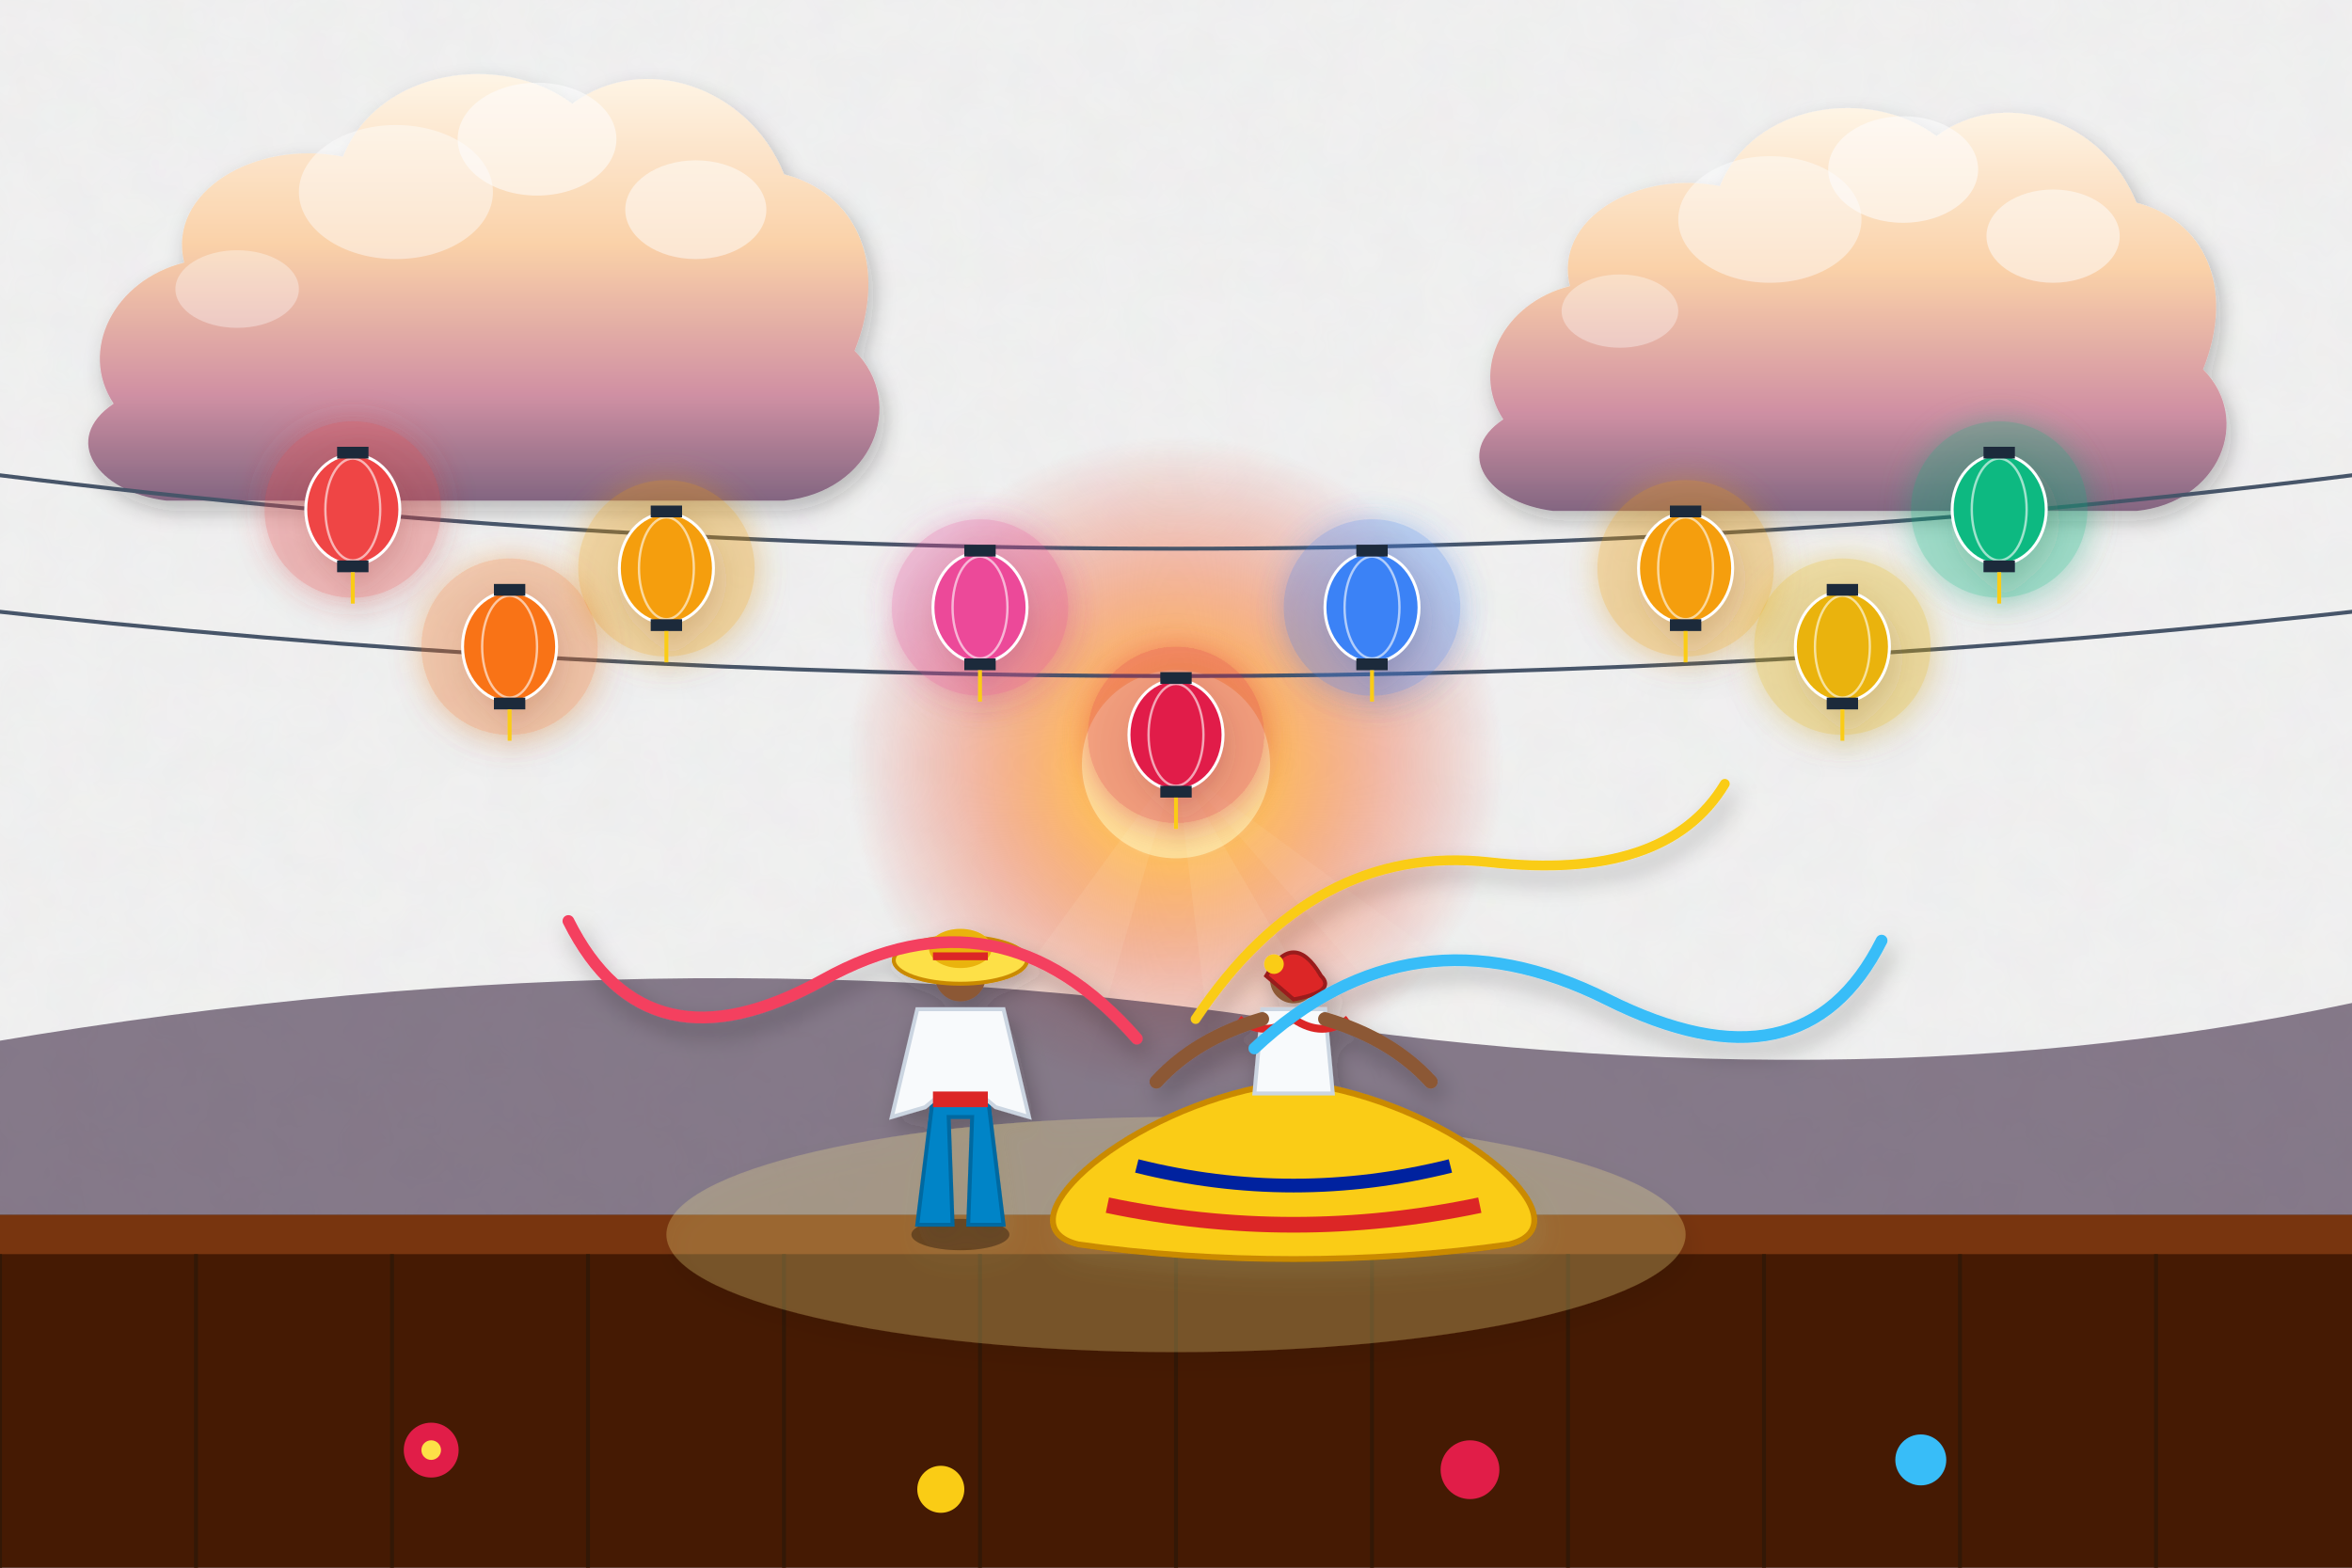
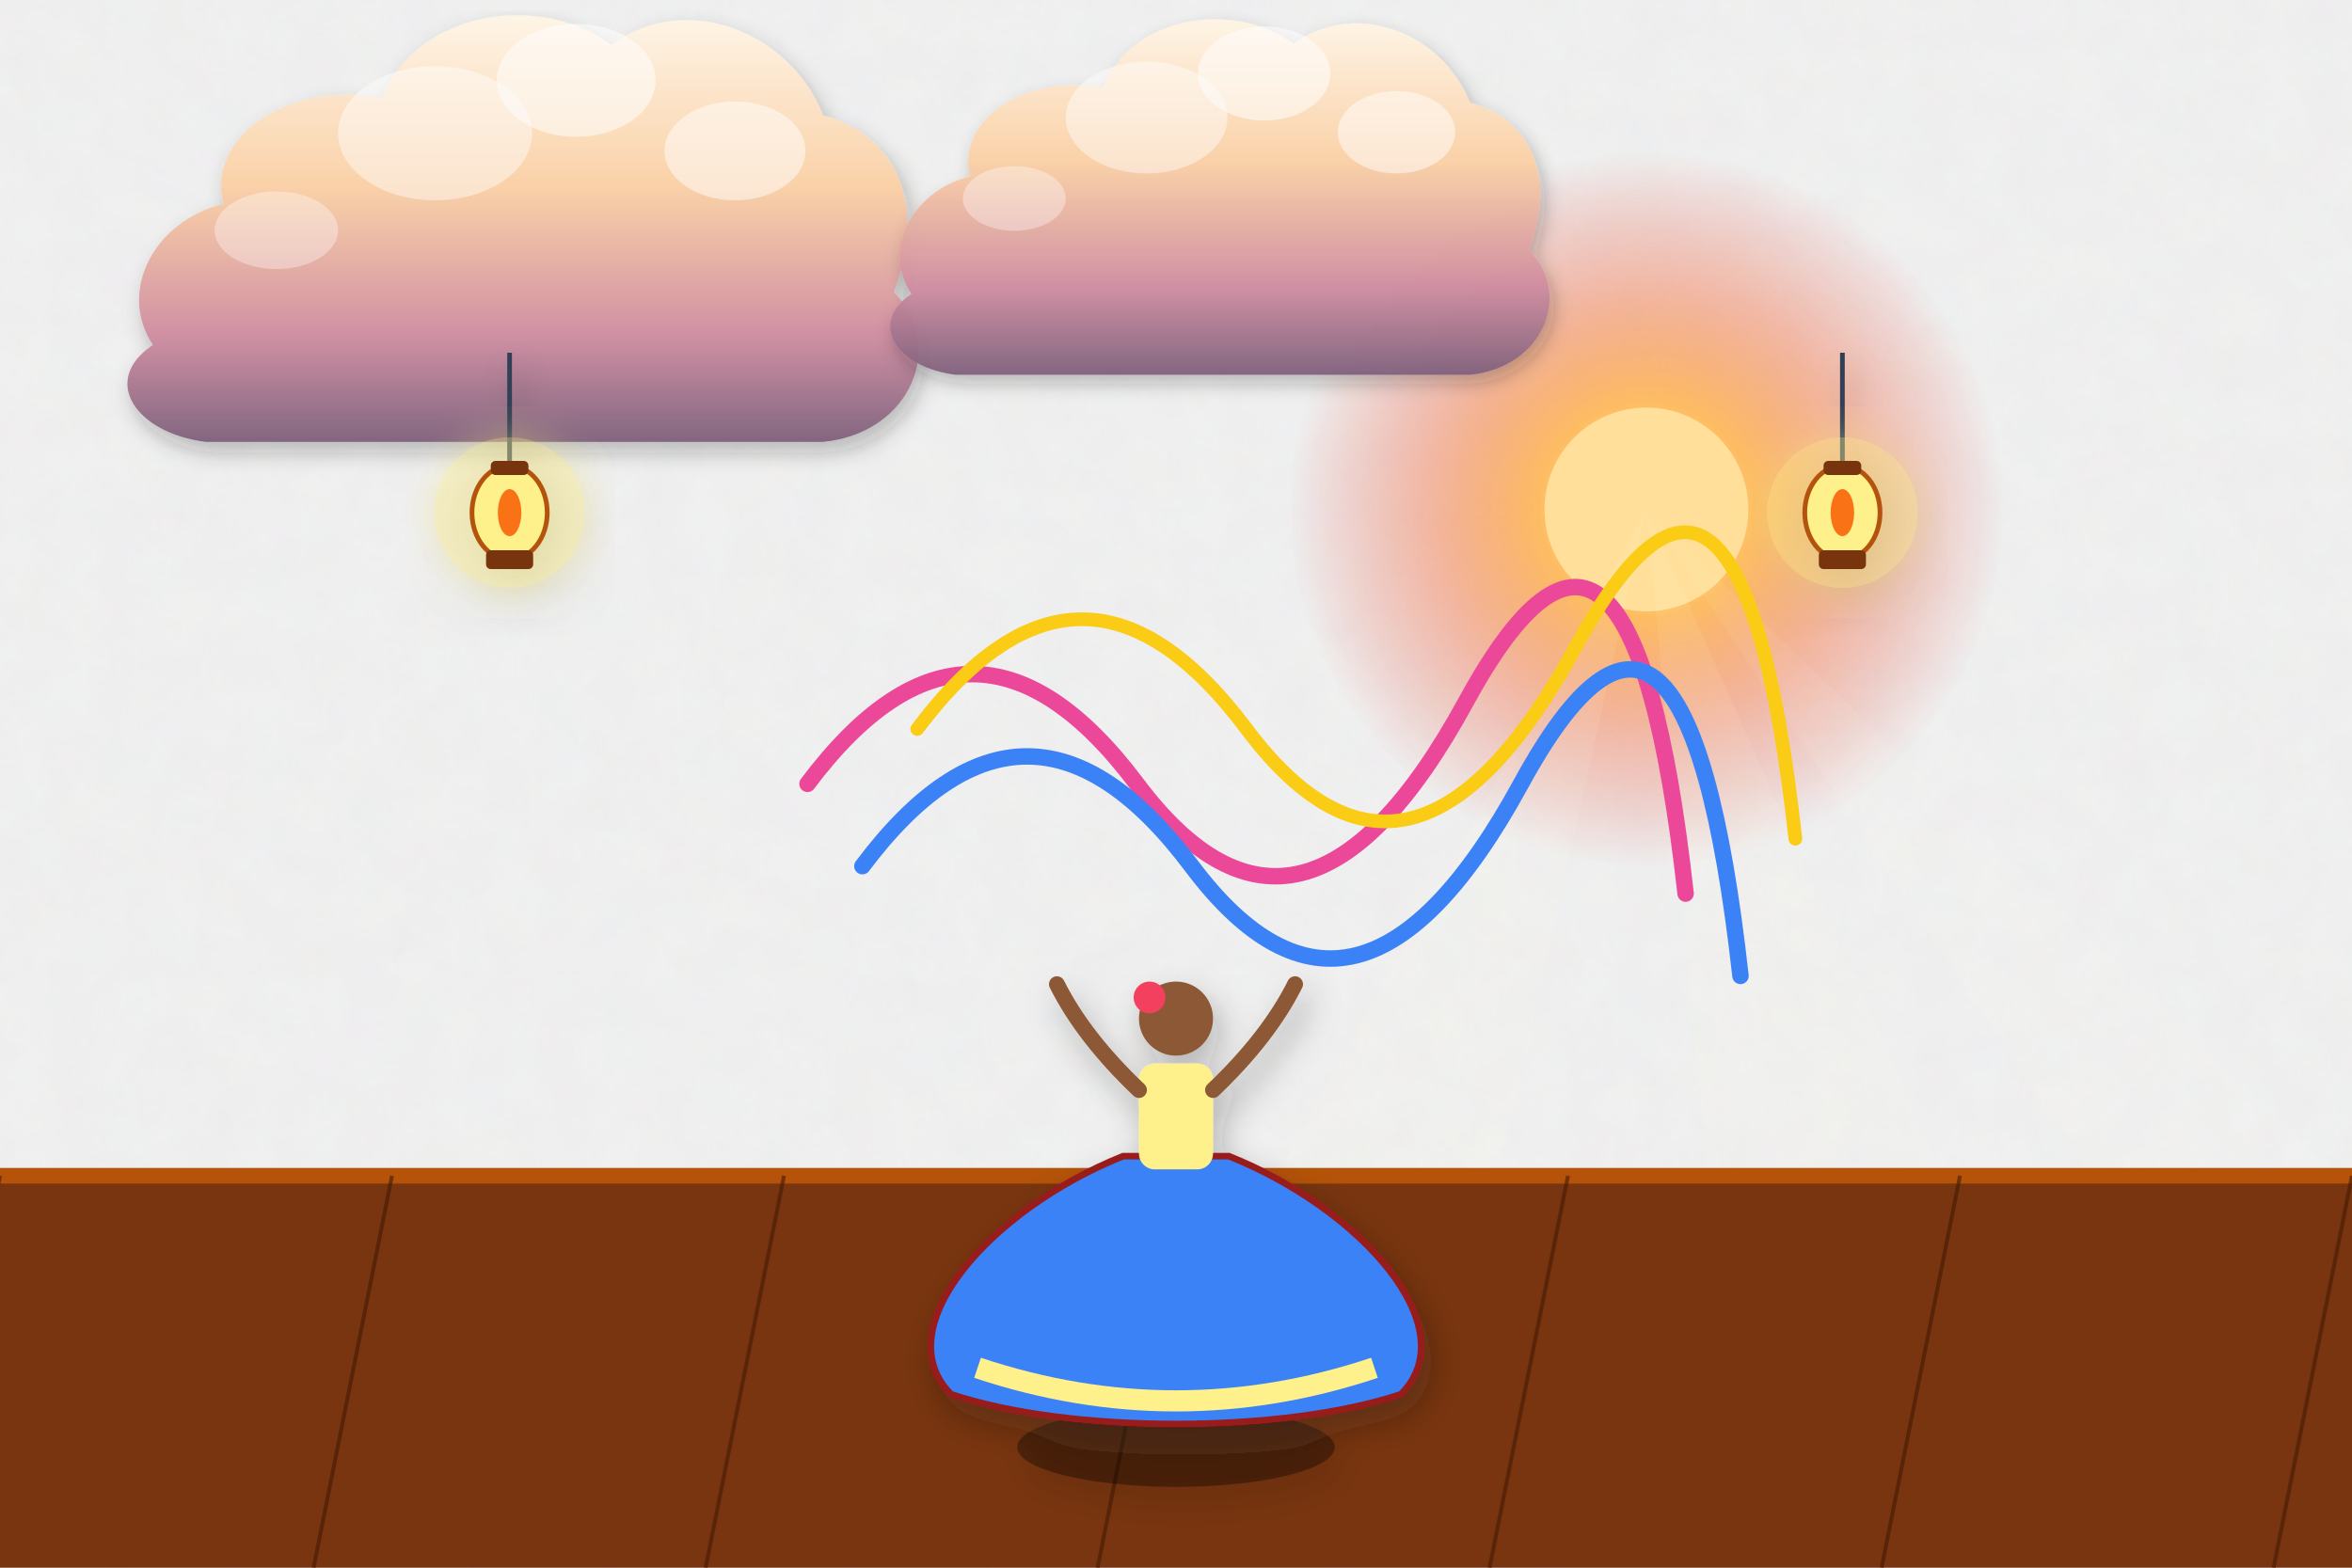
<svg xmlns="http://www.w3.org/2000/svg" viewBox="0 0 1200 800" width="1200" height="800">
  <defs>
    <filter id="ghibliPaper" x="0%" y="0%" width="100%" height="100%">
      <feTurbulence type="fractalNoise" baseFrequency="0.04" numOctaves="3" result="noise" seed="42" />
      <feColorMatrix type="matrix" values="1 0 0 0 0  0 1 0 0 0  0 0 1 0 0  0 0 0 0.035 0" in="noise" result="coloredNoise" />
      <feComposite operator="in" in2="SourceGraphic" />
    </filter>
    <filter id="softGlow" x="-20%" y="-20%" width="140%" height="140%">
      <feGaussianBlur stdDeviation="8" result="blur" />
      <feComposite in="SourceGraphic" in2="blur" operator="over" />
    </filter>
    <filter id="dropShadow" x="-20%" y="-20%" width="140%" height="140%">
      <feDropShadow dx="3" dy="6" stdDeviation="6" flood-color="#141e28" flood-opacity="0.28" />
    </filter>
    <linearGradient id="skyDay" x1="0" y1="0" x2="0" y2="1">
      <stop offset="0%" stop-color="#236ca7" />
      <stop offset="35%" stop-color="#5fa3d6" />
      <stop offset="70%" stop-color="#b8e1f2" />
      <stop offset="100%" stop-color="#fdf3dc" />
    </linearGradient>
    <linearGradient id="skySunset" x1="0" y1="0" x2="0" y2="1">
      <stop offset="0%" stop-color="#31396b" />
      <stop offset="35%" stop-color="#73507b" />
      <stop offset="65%" stop-color="#cb6b5c" />
      <stop offset="85%" stop-color="#f29e5a" />
      <stop offset="100%" stop-color="#fedaa2" />
    </linearGradient>
    <linearGradient id="skyDusk" x1="0" y1="0" x2="0" y2="1">
      <stop offset="0%" stop-color="#121832" />
      <stop offset="40%" stop-color="#262f56" />
      <stop offset="70%" stop-color="#4e3d64" />
      <stop offset="90%" stop-color="#915264" />
      <stop offset="100%" stop-color="#d6846c" />
    </linearGradient>
    <linearGradient id="cloudBodyDay" x1="0" y1="0" x2="0" y2="1">
      <stop offset="0%" stop-color="#ffffff" />
      <stop offset="45%" stop-color="#fcf8f0" />
      <stop offset="80%" stop-color="#d9e4ec" />
      <stop offset="100%" stop-color="#b6c8d7" />
    </linearGradient>
    <linearGradient id="cloudBodySunset" x1="0" y1="0" x2="0" y2="1">
      <stop offset="0%" stop-color="#fff5e6" />
      <stop offset="40%" stop-color="#fbd0a5" />
      <stop offset="75%" stop-color="#cf8ca0" />
      <stop offset="100%" stop-color="#7e607c" />
    </linearGradient>
    <radialGradient id="sunGlowDay" cx="50%" cy="50%" r="50%">
      <stop offset="0%" stop-color="#fffced" stop-opacity="1" />
      <stop offset="35%" stop-color="#ffebaa" stop-opacity="0.85" />
      <stop offset="70%" stop-color="#ffd573" stop-opacity="0.35" />
      <stop offset="100%" stop-color="#ffd573" stop-opacity="0" />
    </radialGradient>
    <radialGradient id="sunGlowSunset" cx="50%" cy="50%" r="50%">
      <stop offset="0%" stop-color="#fff8db" stop-opacity="1" />
      <stop offset="30%" stop-color="#ffb753" stop-opacity="0.9" />
      <stop offset="65%" stop-color="#f46e45" stop-opacity="0.4" />
      <stop offset="100%" stop-color="#e04a43" stop-opacity="0" />
    </radialGradient>
    <linearGradient id="hillDistant" x1="0" y1="0" x2="0" y2="1">
      <stop offset="0%" stop-color="#6e94a8" />
      <stop offset="100%" stop-color="#93b9c7" />
    </linearGradient>
    <linearGradient id="hillMid" x1="0" y1="0" x2="0" y2="1">
      <stop offset="0%" stop-color="#4a7c4f" />
      <stop offset="50%" stop-color="#3c6a40" />
      <stop offset="100%" stop-color="#2d5231" />
    </linearGradient>
    <linearGradient id="hillNear" x1="0" y1="0" x2="0" y2="1">
      <stop offset="0%" stop-color="#699e4c" />
      <stop offset="60%" stop-color="#4c7e33" />
      <stop offset="100%" stop-color="#2f5720" />
    </linearGradient>
    <linearGradient id="woodTone" x1="0" y1="0" x2="0" y2="1">
      <stop offset="0%" stop-color="#9c6d48" />
      <stop offset="50%" stop-color="#784f30" />
      <stop offset="100%" stop-color="#55341c" />
    </linearGradient>
    <linearGradient id="brassTone" x1="0" y1="0" x2="1" y2="1">
      <stop offset="0%" stop-color="#ffe699" />
      <stop offset="35%" stop-color="#d9a536" />
      <stop offset="70%" stop-color="#996c14" />
      <stop offset="100%" stop-color="#5e4007" />
    </linearGradient>
    <linearGradient id="stoneTone" x1="0" y1="0" x2="0" y2="1">
      <stop offset="0%" stop-color="#c5beb3" />
      <stop offset="60%" stop-color="#999184" />
      <stop offset="100%" stop-color="#6c6458" />
    </linearGradient>
    <linearGradient id="waterTone" x1="0" y1="0" x2="0" y2="1">
      <stop offset="0%" stop-color="#47a5be" />
      <stop offset="50%" stop-color="#2a7796" />
      <stop offset="100%" stop-color="#144d6a" />
    </linearGradient>
  </defs>
-   <rect width="1200" height="800" fill="url(#skyDusk)" filter="url(#ghibliPaper)" />
+   <rect width="1200" height="800" fill="url(#skySunset)" filter="url(#ghibliPaper)" />
  <g>
-     <circle cx="600" cy="390" r="168" fill="url(#sunGlowSunset)" />
-     <circle cx="600" cy="390" r="48" fill="#ffdf99" />
-     <polygon points="600,390 300,800 480,800" fill="#fffbe6" opacity="0.08" />
-     <polygon points="600,390 650,800 840,800" fill="#fffbe6" opacity="0.08" />
-     <polygon points="600,390 960,800 1160,800" fill="#fffbe6" opacity="0.06" />
+     <circle cx="840" cy="260" r="182" fill="url(#sunGlowSunset)" />
+     <circle cx="840" cy="260" r="52" fill="#ffdf99" />
+     <polygon points="840,260 540,800 720,800" fill="#fffbe6" opacity="0.08" />
+     <polygon points="840,260 890,800 1080,800" fill="#fffbe6" opacity="0.08" />
+     <polygon points="840,260 1200,800 1400,800" fill="#fffbe6" opacity="0.06" />
  </g>
-   <g transform="translate(220, 170) scale(0.9)" opacity="0.95">
+   <g transform="translate(240, 140) scale(0.9)" opacity="0.95">
    <path d="M-180,40        C-200,10 -180,-30 -140,-40        C-150,-80 -100,-110 -50,-100        C-30,-150 40,-160 80,-130        C120,-160 180,-140 200,-90        C240,-80 260,-40 240,10        C270,40 250,90 200,95        L-150,95        C-190,90 -210,60 -180,40 Z" fill="url(#cloudBodySunset)" filter="url(#dropShadow)" />
    <ellipse cx="60" cy="-110" rx="45" ry="32" fill="#ffffff" opacity="0.55" />
    <ellipse cx="-20" cy="-80" rx="55" ry="38" fill="#ffffff" opacity="0.45" />
    <ellipse cx="150" cy="-70" rx="40" ry="28" fill="#ffffff" opacity="0.5" />
    <ellipse cx="-110" cy="-25" rx="35" ry="22" fill="#ffffff" opacity="0.35" />
  </g>
-   <g transform="translate(920, 180) scale(0.85)" opacity="0.95">
+   <g transform="translate(600, 120) scale(0.75)" opacity="0.95">
    <path d="M-180,40        C-200,10 -180,-30 -140,-40        C-150,-80 -100,-110 -50,-100        C-30,-150 40,-160 80,-130        C120,-160 180,-140 200,-90        C240,-80 260,-40 240,10        C270,40 250,90 200,95        L-150,95        C-190,90 -210,60 -180,40 Z" fill="url(#cloudBodySunset)" filter="url(#dropShadow)" />
    <ellipse cx="60" cy="-110" rx="45" ry="32" fill="#ffffff" opacity="0.55" />
    <ellipse cx="-20" cy="-80" rx="55" ry="38" fill="#ffffff" opacity="0.45" />
    <ellipse cx="150" cy="-70" rx="40" ry="28" fill="#ffffff" opacity="0.5" />
    <ellipse cx="-110" cy="-25" rx="35" ry="22" fill="#ffffff" opacity="0.35" />
  </g>
-   <path d="M-50,540 Q320,470 650,520 T1250,500 L1250,800 L-50,800 Z" fill="#3d2a45" opacity="0.6" />
-   <path d="M-20,240 Q600,320 1220,240" stroke="#475569" stroke-width="2" fill="none" />
-   <path d="M-20,310 Q600,380 1220,310" stroke="#475569" stroke-width="2" fill="none" />
-   <g transform="translate(180, 260)" filter="url(#dropShadow)">
-     <circle cx="0" cy="0" r="45" fill="#ef4444" opacity="0.3" filter="url(#softGlow)" />
-     <ellipse cx="0" cy="0" rx="24" ry="28" fill="#ef4444" stroke="#ffffff" stroke-width="1.5" />
-     <ellipse cx="0" cy="0" rx="14" ry="26" fill="none" stroke="#ffffff" stroke-width="1.2" opacity="0.6" />
-     <rect x="-8" y="-32" width="16" height="6" fill="#1e293b" />
-     <rect x="-8" y="26" width="16" height="6" fill="#1e293b" />
-     <line x1="0" y1="32" x2="0" y2="48" stroke="#facc15" stroke-width="2" />
+   <polygon points="-50,600 1250,600 1250,800 -50,800" fill="#78350f" />
+   <line x1="-50" y1="600" x2="1250" y2="600" stroke="#b45309" stroke-width="8" />
+   <line x1="0" y1="600" x2="-40" y2="800" stroke="#451a03" stroke-width="2" opacity="0.6" />
+   <line x1="200" y1="600" x2="160" y2="800" stroke="#451a03" stroke-width="2" opacity="0.6" />
+   <line x1="400" y1="600" x2="360" y2="800" stroke="#451a03" stroke-width="2" opacity="0.6" />
+   <line x1="600" y1="600" x2="560" y2="800" stroke="#451a03" stroke-width="2" opacity="0.6" />
+   <line x1="800" y1="600" x2="760" y2="800" stroke="#451a03" stroke-width="2" opacity="0.6" />
+   <line x1="1000" y1="600" x2="960" y2="800" stroke="#451a03" stroke-width="2" opacity="0.6" />
+   <line x1="1200" y1="600" x2="1160" y2="800" stroke="#451a03" stroke-width="2" opacity="0.6" />
+   <g transform="translate(260, 240) scale(1.2)" filter="url(#dropShadow)">
+     <line x1="0" y1="-50" x2="0" y2="0" stroke="#334155" stroke-width="2" />
+     <circle cx="0" cy="18" r="32" fill="#fef08a" opacity="0.4" filter="url(#softGlow)" />
+     <ellipse cx="0" cy="18" rx="16" ry="20" fill="#fef08a" stroke="#b45309" stroke-width="2" />
+     <ellipse cx="0" cy="18" rx="5" ry="10" fill="#f97316" />
+     <rect x="-10" y="34" width="20" height="8" rx="2" fill="#78350f" />
+     <rect x="-8" y="-4" width="16" height="6" rx="2" fill="#78350f" />
  </g>
-   <g transform="translate(340, 290)" filter="url(#dropShadow)">
-     <circle cx="0" cy="0" r="45" fill="#f59e0b" opacity="0.3" filter="url(#softGlow)" />
-     <ellipse cx="0" cy="0" rx="24" ry="28" fill="#f59e0b" stroke="#ffffff" stroke-width="1.5" />
-     <ellipse cx="0" cy="0" rx="14" ry="26" fill="none" stroke="#ffffff" stroke-width="1.2" opacity="0.6" />
-     <rect x="-8" y="-32" width="16" height="6" fill="#1e293b" />
-     <rect x="-8" y="26" width="16" height="6" fill="#1e293b" />
-     <line x1="0" y1="32" x2="0" y2="48" stroke="#facc15" stroke-width="2" />
+   <g transform="translate(940, 240) scale(1.2)" filter="url(#dropShadow)">
+     <line x1="0" y1="-50" x2="0" y2="0" stroke="#334155" stroke-width="2" />
+     <circle cx="0" cy="18" r="32" fill="#fef08a" opacity="0.4" filter="url(#softGlow)" />
+     <ellipse cx="0" cy="18" rx="16" ry="20" fill="#fef08a" stroke="#b45309" stroke-width="2" />
+     <ellipse cx="0" cy="18" rx="5" ry="10" fill="#f97316" />
+     <rect x="-10" y="34" width="20" height="8" rx="2" fill="#78350f" />
+     <rect x="-8" y="-4" width="16" height="6" rx="2" fill="#78350f" />
  </g>
-   <g transform="translate(500, 310)" filter="url(#dropShadow)">
-     <circle cx="0" cy="0" r="45" fill="#ec4899" opacity="0.3" filter="url(#softGlow)" />
-     <ellipse cx="0" cy="0" rx="24" ry="28" fill="#ec4899" stroke="#ffffff" stroke-width="1.5" />
-     <ellipse cx="0" cy="0" rx="14" ry="26" fill="none" stroke="#ffffff" stroke-width="1.2" opacity="0.6" />
-     <rect x="-8" y="-32" width="16" height="6" fill="#1e293b" />
-     <rect x="-8" y="26" width="16" height="6" fill="#1e293b" />
-     <line x1="0" y1="32" x2="0" y2="48" stroke="#facc15" stroke-width="2" />
+   <g transform="translate(580, 400) scale(1.4)">
+     <path d="M-120,0 Q-60,-80 0,0 T120,-30 T200,40" stroke="#ec4899" stroke-width="6" fill="none" stroke-linecap="round" />
+     <path d="M-100,30 Q-40,-50 20,30 T140,0 T220,70" stroke="#3b82f6" stroke-width="6" fill="none" stroke-linecap="round" />
+     <path d="M-80,-20 Q-20,-100 40,-20 T160,-50 T240,20" stroke="#facc15" stroke-width="5" fill="none" stroke-linecap="round" />
  </g>
-   <g transform="translate(700, 310)" filter="url(#dropShadow)">
-     <circle cx="0" cy="0" r="45" fill="#3b82f6" opacity="0.3" filter="url(#softGlow)" />
-     <ellipse cx="0" cy="0" rx="24" ry="28" fill="#3b82f6" stroke="#ffffff" stroke-width="1.5" />
-     <ellipse cx="0" cy="0" rx="14" ry="26" fill="none" stroke="#ffffff" stroke-width="1.2" opacity="0.6" />
-     <rect x="-8" y="-32" width="16" height="6" fill="#1e293b" />
-     <rect x="-8" y="26" width="16" height="6" fill="#1e293b" />
-     <line x1="0" y1="32" x2="0" y2="48" stroke="#facc15" stroke-width="2" />
-   </g>
-   <g transform="translate(860, 290)" filter="url(#dropShadow)">
-     <circle cx="0" cy="0" r="45" fill="#f59e0b" opacity="0.3" filter="url(#softGlow)" />
-     <ellipse cx="0" cy="0" rx="24" ry="28" fill="#f59e0b" stroke="#ffffff" stroke-width="1.5" />
-     <ellipse cx="0" cy="0" rx="14" ry="26" fill="none" stroke="#ffffff" stroke-width="1.2" opacity="0.6" />
-     <rect x="-8" y="-32" width="16" height="6" fill="#1e293b" />
-     <rect x="-8" y="26" width="16" height="6" fill="#1e293b" />
-     <line x1="0" y1="32" x2="0" y2="48" stroke="#facc15" stroke-width="2" />
-   </g>
-   <g transform="translate(1020, 260)" filter="url(#dropShadow)">
-     <circle cx="0" cy="0" r="45" fill="#10b981" opacity="0.3" filter="url(#softGlow)" />
-     <ellipse cx="0" cy="0" rx="24" ry="28" fill="#10b981" stroke="#ffffff" stroke-width="1.5" />
-     <ellipse cx="0" cy="0" rx="14" ry="26" fill="none" stroke="#ffffff" stroke-width="1.2" opacity="0.6" />
-     <rect x="-8" y="-32" width="16" height="6" fill="#1e293b" />
-     <rect x="-8" y="26" width="16" height="6" fill="#1e293b" />
-     <line x1="0" y1="32" x2="0" y2="48" stroke="#facc15" stroke-width="2" />
-   </g>
-   <g transform="translate(260, 330)" filter="url(#dropShadow)">
-     <circle cx="0" cy="0" r="45" fill="#f97316" opacity="0.3" filter="url(#softGlow)" />
-     <ellipse cx="0" cy="0" rx="24" ry="28" fill="#f97316" stroke="#ffffff" stroke-width="1.5" />
-     <ellipse cx="0" cy="0" rx="14" ry="26" fill="none" stroke="#ffffff" stroke-width="1.2" opacity="0.6" />
-     <rect x="-8" y="-32" width="16" height="6" fill="#1e293b" />
-     <rect x="-8" y="26" width="16" height="6" fill="#1e293b" />
-     <line x1="0" y1="32" x2="0" y2="48" stroke="#facc15" stroke-width="2" />
-   </g>
-   <g transform="translate(600, 375)" filter="url(#dropShadow)">
-     <circle cx="0" cy="0" r="45" fill="#e11d48" opacity="0.3" filter="url(#softGlow)" />
-     <ellipse cx="0" cy="0" rx="24" ry="28" fill="#e11d48" stroke="#ffffff" stroke-width="1.5" />
-     <ellipse cx="0" cy="0" rx="14" ry="26" fill="none" stroke="#ffffff" stroke-width="1.2" opacity="0.6" />
-     <rect x="-8" y="-32" width="16" height="6" fill="#1e293b" />
-     <rect x="-8" y="26" width="16" height="6" fill="#1e293b" />
-     <line x1="0" y1="32" x2="0" y2="48" stroke="#facc15" stroke-width="2" />
-   </g>
-   <g transform="translate(940, 330)" filter="url(#dropShadow)">
-     <circle cx="0" cy="0" r="45" fill="#eab308" opacity="0.3" filter="url(#softGlow)" />
-     <ellipse cx="0" cy="0" rx="24" ry="28" fill="#eab308" stroke="#ffffff" stroke-width="1.5" />
-     <ellipse cx="0" cy="0" rx="14" ry="26" fill="none" stroke="#ffffff" stroke-width="1.2" opacity="0.6" />
-     <rect x="-8" y="-32" width="16" height="6" fill="#1e293b" />
-     <rect x="-8" y="26" width="16" height="6" fill="#1e293b" />
-     <line x1="0" y1="32" x2="0" y2="48" stroke="#facc15" stroke-width="2" />
-   </g>
-   <path d="M-50,620 L1250,620 L1250,800 L-50,800 Z" fill="#451a03" />
-   <rect x="0" y="620" width="1200" height="20" fill="#78350f" />
-   <line x1="0" y1="640" x2="0" y2="800" stroke="#331806" stroke-width="2" />
-   <line x1="100" y1="640" x2="100" y2="800" stroke="#331806" stroke-width="2" />
-   <line x1="200" y1="640" x2="200" y2="800" stroke="#331806" stroke-width="2" />
-   <line x1="300" y1="640" x2="300" y2="800" stroke="#331806" stroke-width="2" />
-   <line x1="400" y1="640" x2="400" y2="800" stroke="#331806" stroke-width="2" />
-   <line x1="500" y1="640" x2="500" y2="800" stroke="#331806" stroke-width="2" />
-   <line x1="600" y1="640" x2="600" y2="800" stroke="#331806" stroke-width="2" />
-   <line x1="700" y1="640" x2="700" y2="800" stroke="#331806" stroke-width="2" />
-   <line x1="800" y1="640" x2="800" y2="800" stroke="#331806" stroke-width="2" />
-   <line x1="900" y1="640" x2="900" y2="800" stroke="#331806" stroke-width="2" />
-   <line x1="1000" y1="640" x2="1000" y2="800" stroke="#331806" stroke-width="2" />
-   <line x1="1100" y1="640" x2="1100" y2="800" stroke="#331806" stroke-width="2" />
-   <g transform="translate(600, 610)" filter="url(#dropShadow)">
-     <ellipse cx="0" cy="20" rx="260" ry="60" fill="#fef08a" opacity="0.25" />
-     <g transform="translate(-110, -50)">
-       <ellipse cx="0" cy="70" rx="25" ry="8" fill="#000000" opacity="0.3" />
-       <path d="M-14,0 L-22,65 L-4,65 L-6,10 L6,10 L4,65 L22,65 L14,0 Z" fill="#0284c7" stroke="#0369a1" stroke-width="2" />
-       <path d="M-22,-45 L-35,10 L-18,5 L-12,0 L12,0 L18,5 L35,10 L22,-45 Z" fill="#f8fafc" stroke="#cbd5e1" stroke-width="2" />
-       <rect x="-14" y="-3" width="28" height="8" fill="#dc2626" />
-       <circle cx="0" cy="-62" r="13" fill="#8c5836" />
-       <ellipse cx="0" cy="-70" rx="34" ry="12" fill="#fde047" stroke="#ca8a04" stroke-width="2" />
-       <ellipse cx="0" cy="-76" rx="16" ry="10" fill="#eab308" />
-       <rect x="-14" y="-74" width="28" height="4" fill="#dc2626" />
-     </g>
-     <g transform="translate(60, -60)">
-       <ellipse cx="0" cy="80" rx="40" ry="10" fill="#000000" opacity="0.35" />
-       <path d="M-18,5          C-90,20 -150,75 -110,85          C-40,95 40,95 110,85          C150,75 90,20 18,5 Z" fill="#facc15" stroke="#ca8a04" stroke-width="3" />
-       <path d="M-95,65 Q0,85 95,65" stroke="#dc2626" stroke-width="8" fill="none" />
-       <path d="M-80,45 Q0,65 80,45" stroke="#00209f" stroke-width="7" fill="none" />
-       <path d="M-16,-35 L-20,8 L20,8 L16,-35 Z" fill="#f8fafc" stroke="#cbd5e1" stroke-width="2" />
-       <path d="M-28,-30 Q-15,-20 0,-30 Q15,-20 28,-30" stroke="#dc2626" stroke-width="4" fill="none" />
-       <path d="M-16,-30 Q-50,-20 -70,2" stroke="#8c5836" stroke-width="7" stroke-linecap="round" fill="none" />
-       <path d="M16,-30 Q50,-20 70,2" stroke="#8c5836" stroke-width="7" stroke-linecap="round" fill="none" />
-       <circle cx="0" cy="-50" r="12" fill="#8c5836" />
-       <circle cx="6" cy="-48" r="2.5" fill="#fde047" />
-       <path d="M-14,-52 Q0,-76 14,-52 Q22,-44 0,-40 Z" fill="#dc2626" stroke="#991b1b" stroke-width="2" />
-       <circle cx="-10" cy="-58" r="5" fill="#facc15" />
-     </g>
-     <path d="M-20,-80 Q-90,-160 -180,-110 T-310,-140" stroke="#f43f5e" stroke-width="6" fill="none" stroke-linecap="round" />
-     <path d="M40,-75 Q120,-150 220,-100 T360,-130" stroke="#38bdf8" stroke-width="6" fill="none" stroke-linecap="round" />
-     <path d="M10,-90 Q70,-180 160,-170 T280,-210" stroke="#facc15" stroke-width="5" fill="none" stroke-linecap="round" />
-   </g>
-   <g transform="translate(0, 720)">
-     <circle cx="220" cy="20" r="14" fill="#e11d48" />
-     <circle cx="220" cy="20" r="5" fill="#fde047" />
-     <circle cx="480" cy="40" r="12" fill="#facc15" />
-     <circle cx="750" cy="30" r="15" fill="#e11d48" />
-     <circle cx="980" cy="25" r="13" fill="#38bdf8" />
+   <g transform="translate(600, 590) scale(1.35)" filter="url(#dropShadow)">
+     <ellipse cx="0" cy="110" rx="60" ry="15" fill="#000000" opacity="0.35" />
+     <path d="M-20,0        C-70,20 -110,65 -85,90        C-40,105 40,105 85,90        C110,65 70,20 20,0 Z" fill="#3b82f6" stroke="#991b1b" stroke-width="2.5" />
+     <path d="M-75,80 Q0,105 75,80" stroke="#fef08a" stroke-width="8" fill="none" />
+     <rect x="-14" y="-35" width="28" height="40" rx="6" fill="#fef08a" />
+     <circle cx="0" cy="-52" r="14" fill="#8c5836" />
+     <path d="M-14,-25 Q-35,-45 -45,-65 M14,-25 Q35,-45 45,-65" stroke="#8c5836" stroke-width="6" stroke-linecap="round" fill="none" />
+     <circle cx="-10" cy="-60" r="6" fill="#f43f5e" />
  </g>
</svg>
